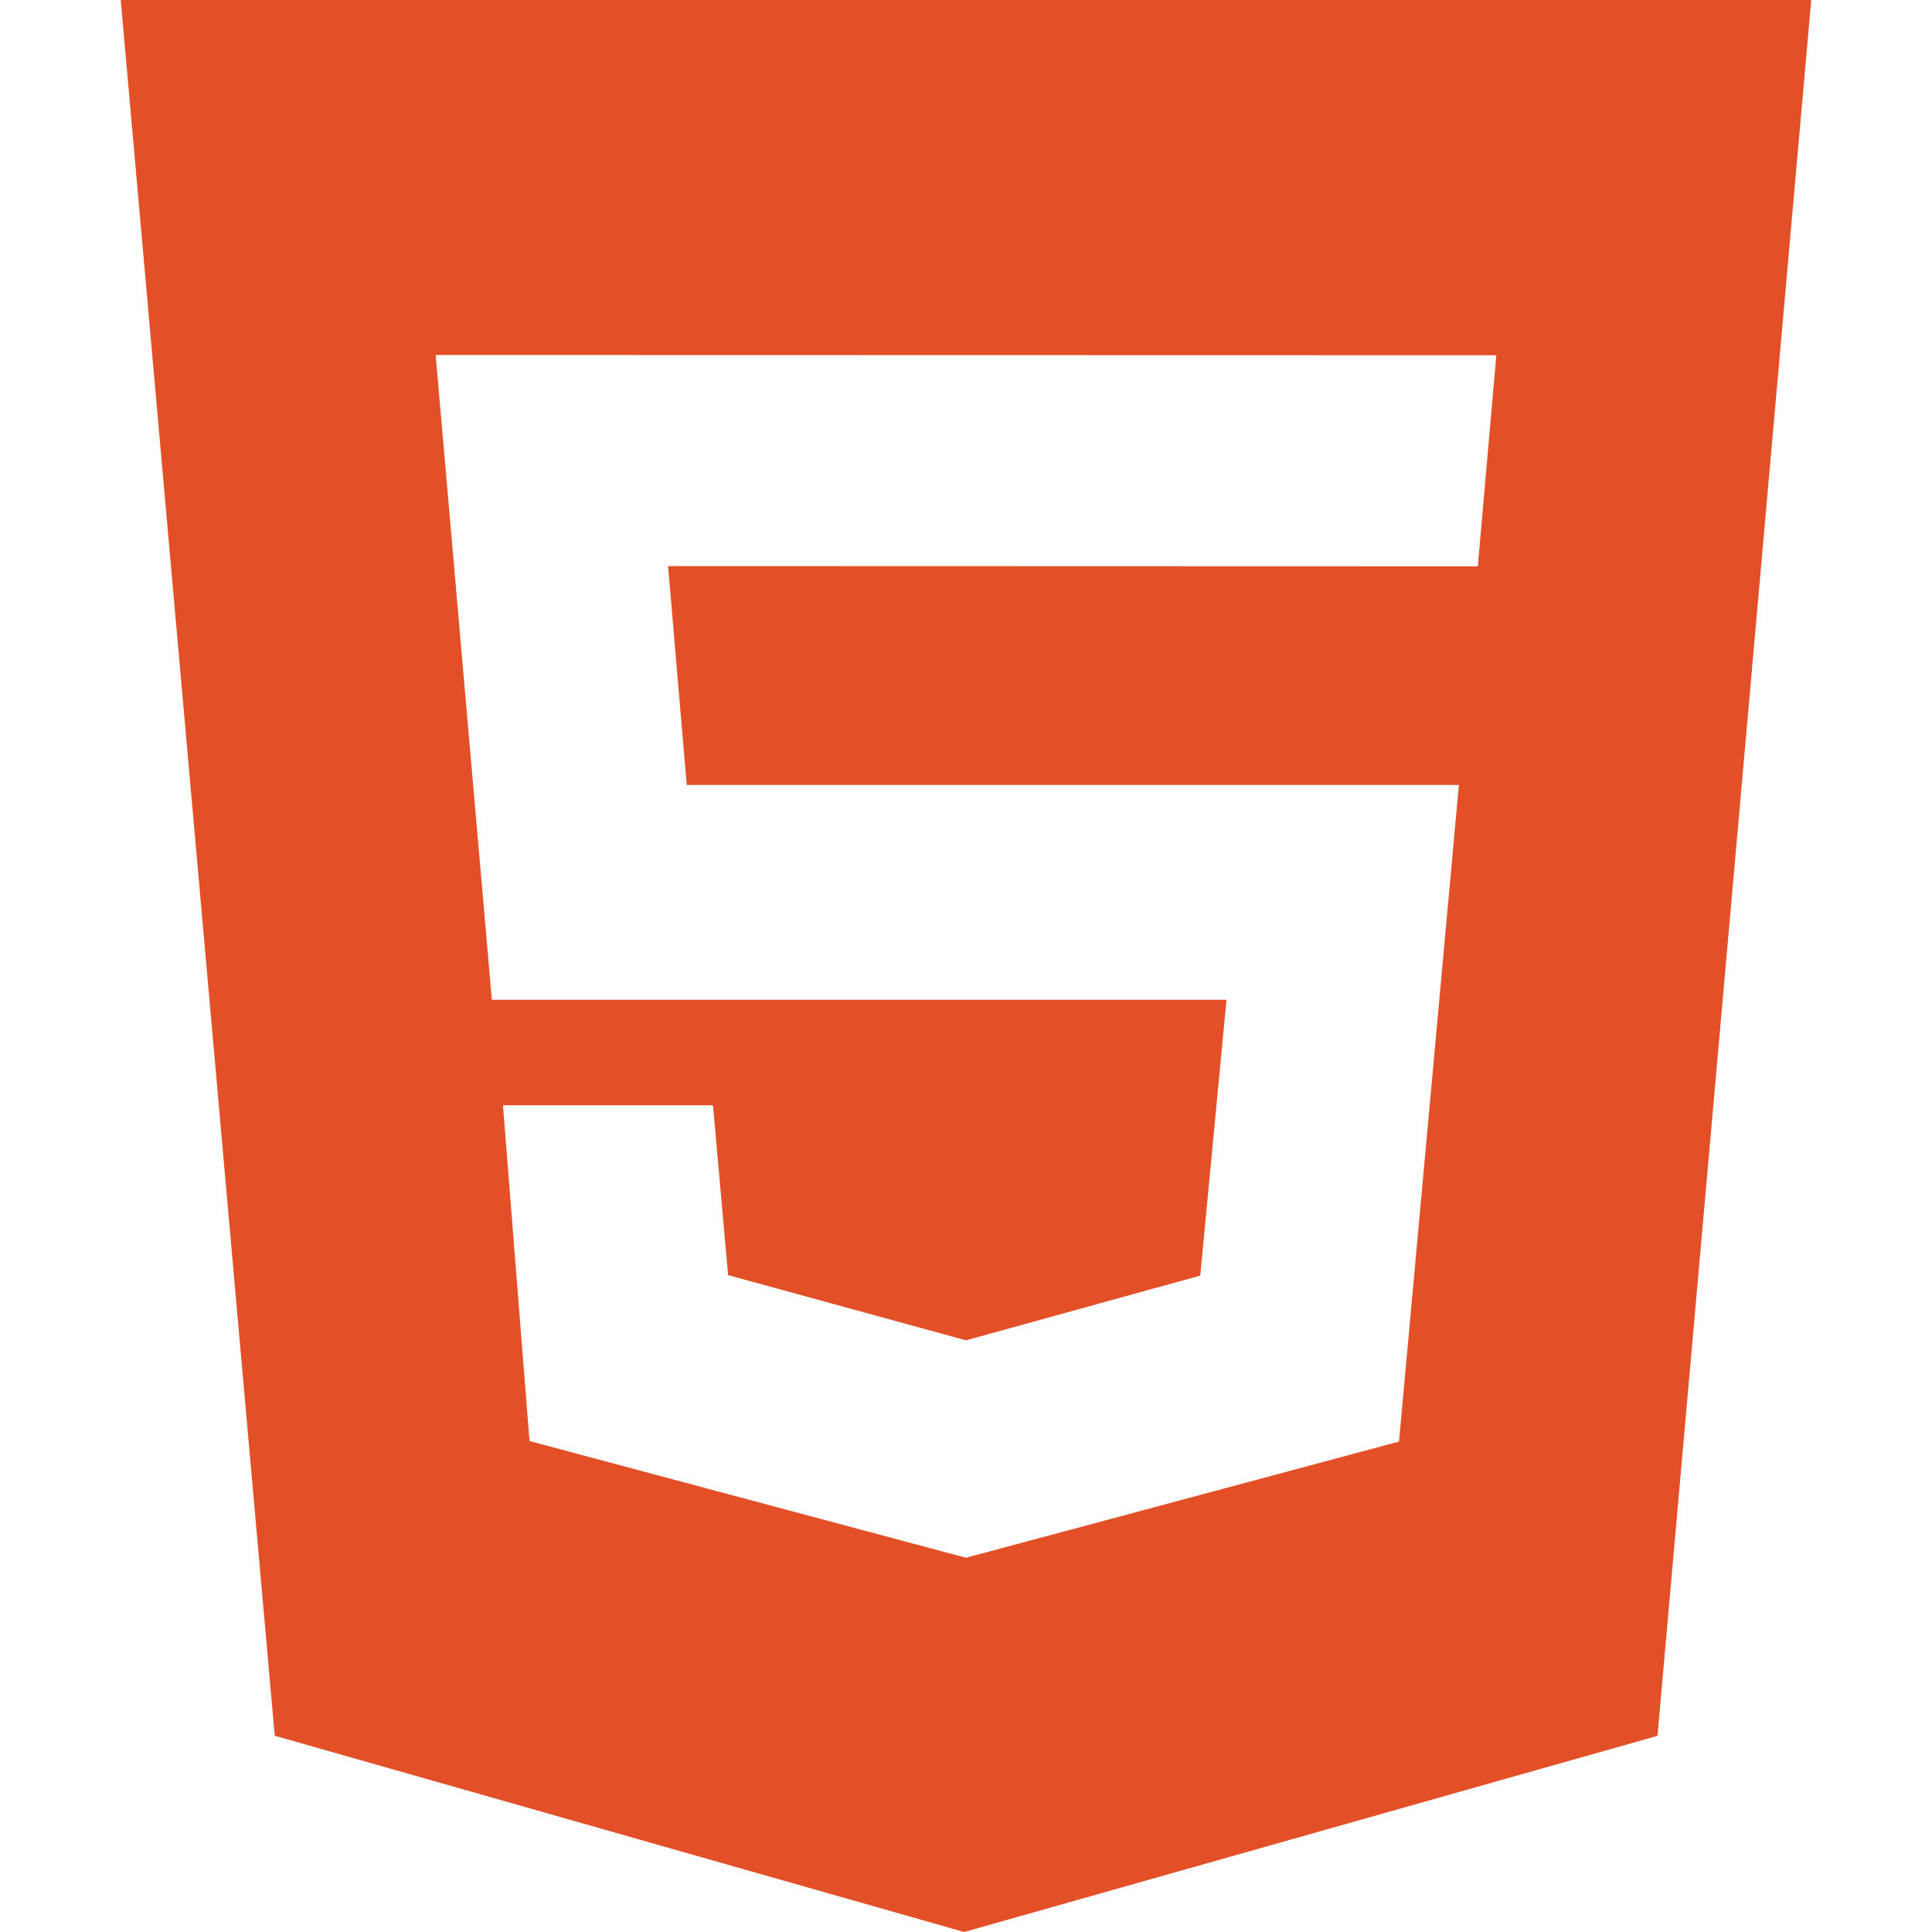
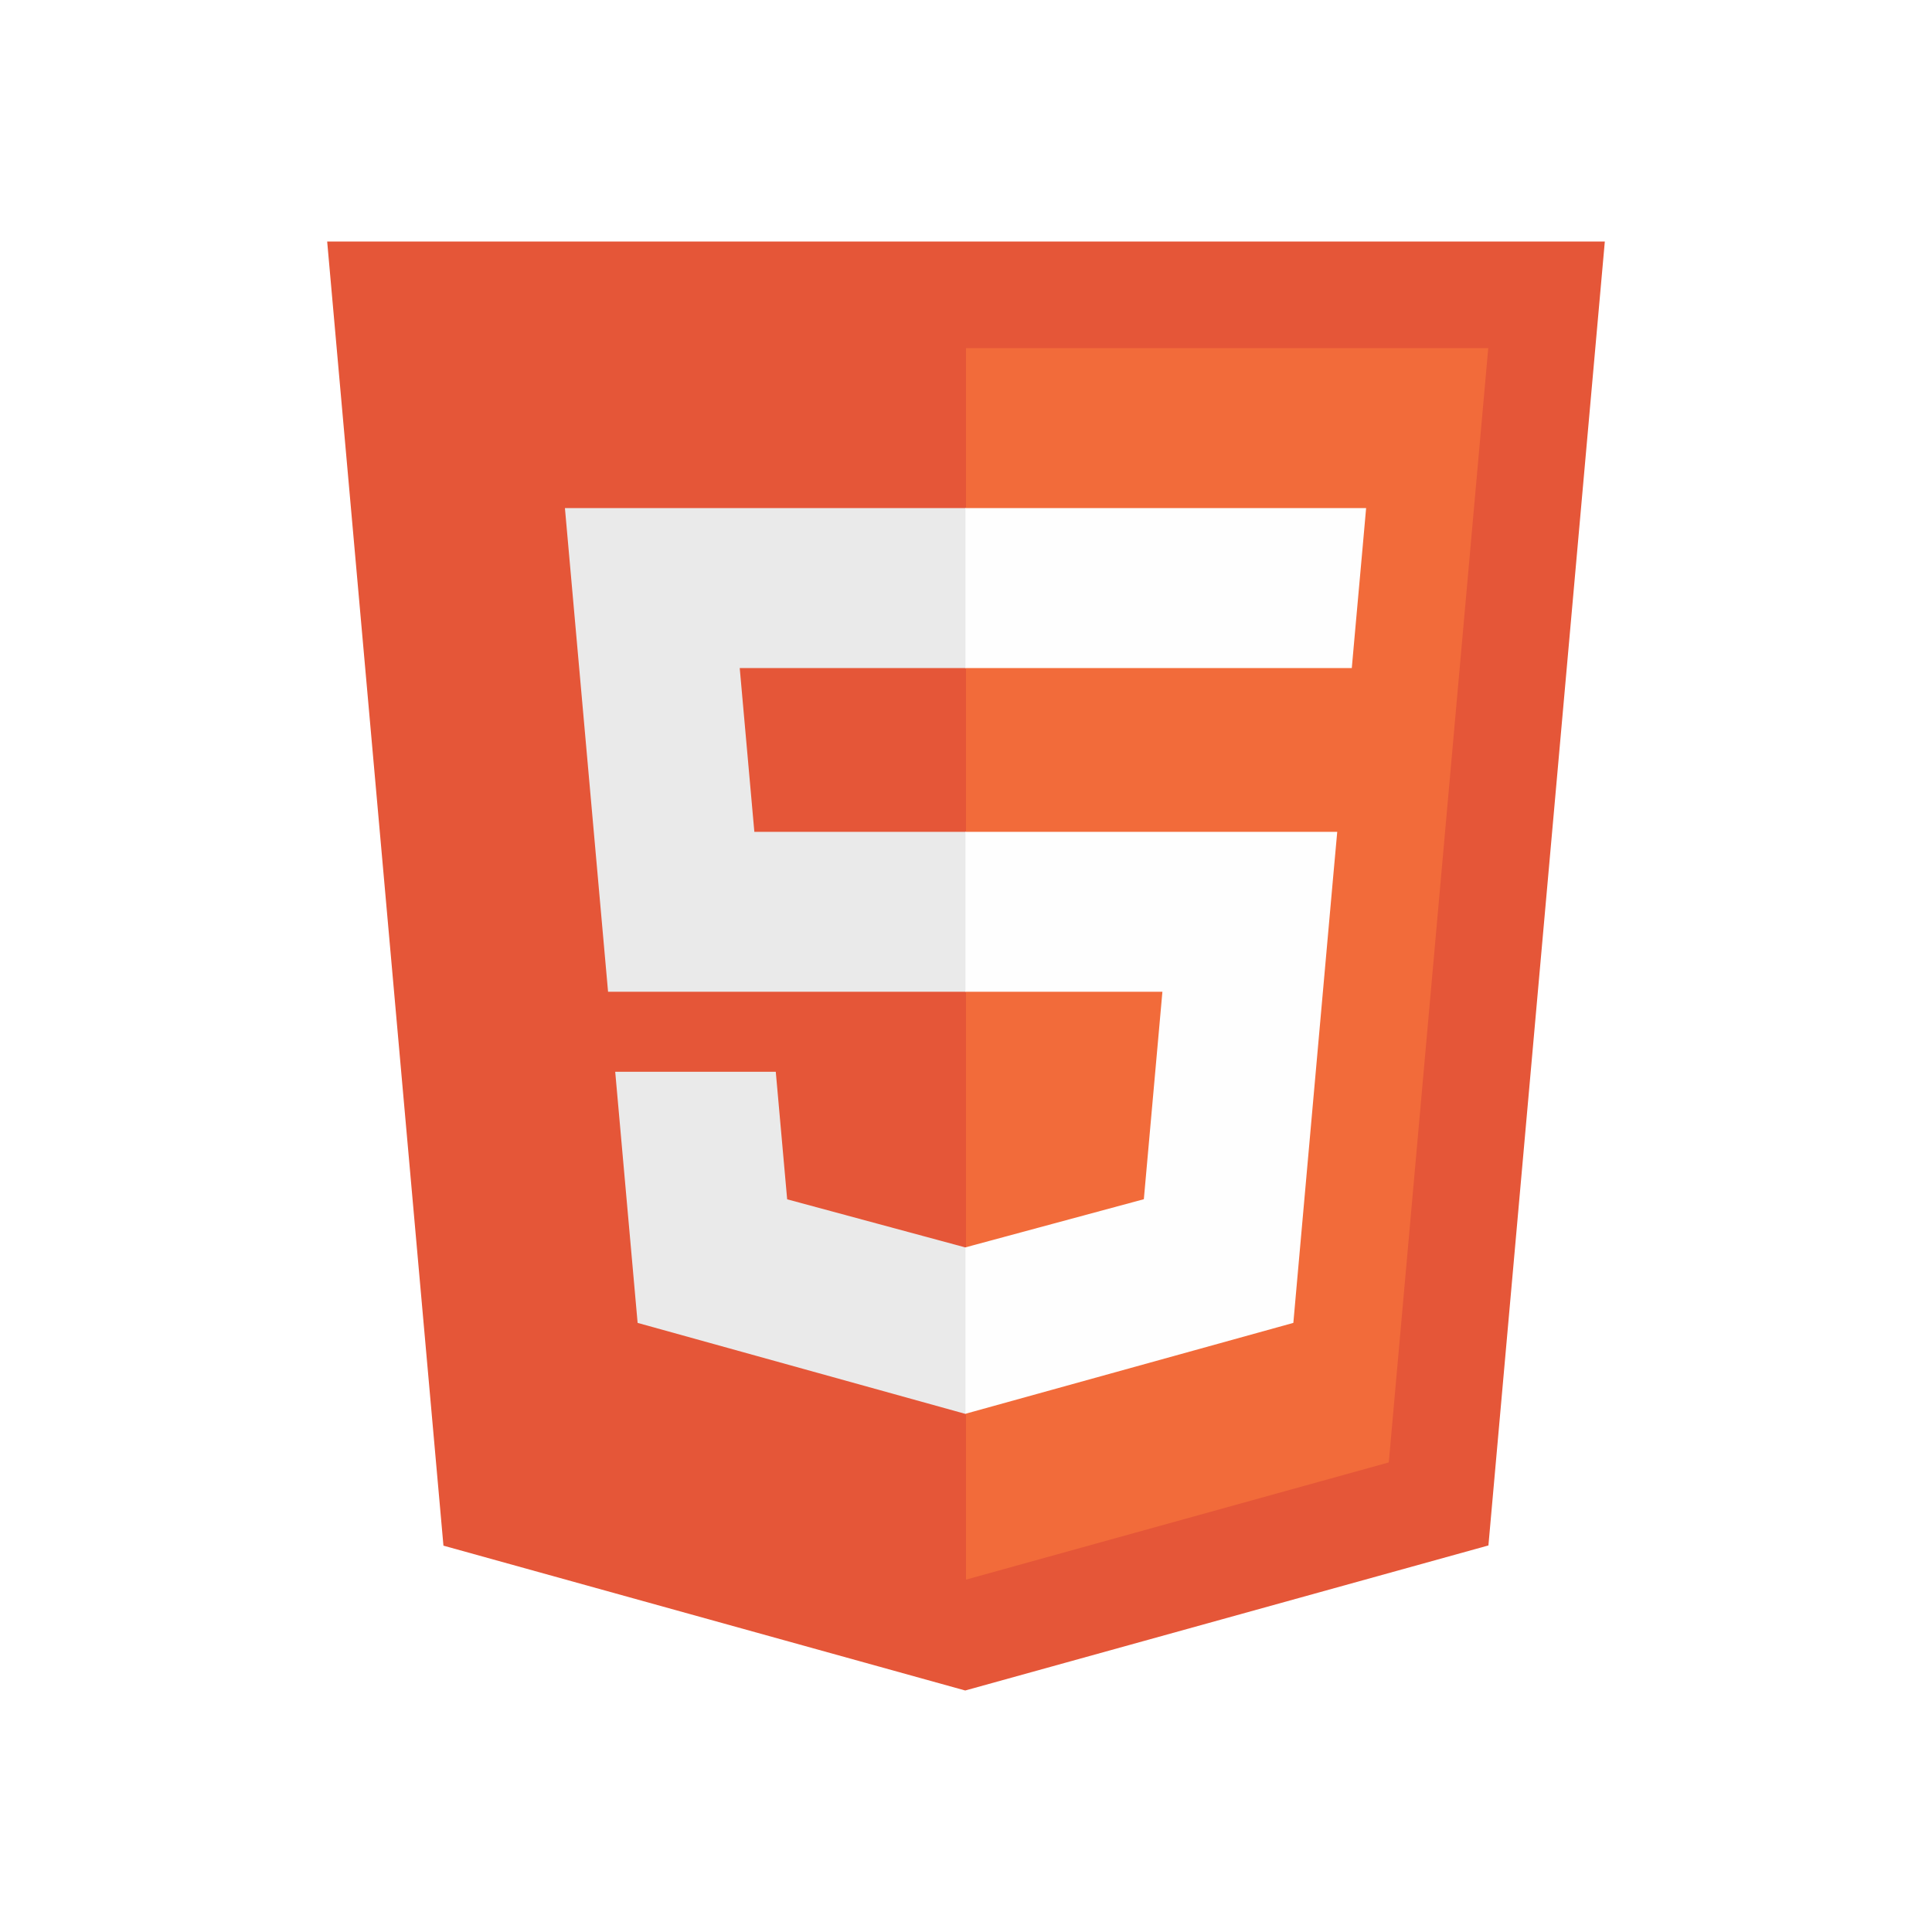
- <svg xmlns="http://www.w3.org/2000/svg" fill="#E34F26" role="img" viewBox="0 0 24 24">
-   <path d="M1.5 0h21l-1.91 21.563L11.977 24l-8.564-2.438L1.5 0zm7.031 9.75l-.232-2.718 10.059.003.23-2.622L5.412 4.41l.698 8.01h9.126l-.326 3.426-2.91.804-2.955-.81-.188-2.11H6.248l.33 4.171L12 19.351l5.379-1.443.744-8.157H8.531z" />
+ <svg xmlns="http://www.w3.org/2000/svg" height="2048px" style="shape-rendering:geometricPrecision; text-rendering:geometricPrecision; image-rendering:optimizeQuality; fill-rule:evenodd; clip-rule:evenodd" viewBox="0 0 2048 2048" width="2048px" xml:space="preserve">
+   <defs>
+     <style type="text/css">
+    
+     .fil4 {fill:none}
+     .fil0 {fill:#E55638}
+     .fil2 {fill:#EAEAEA}
+     .fil1 {fill:#F26B3A}
+     .fil3 {fill:#FEFEFE}
+    
+   </style>
+   </defs>
+   <g id="Layer_x0020_1">
+     <g id="_337848256">
+       <polygon class="fil0" id="_337847992" points="470.072,1638.46 346.817,255.999 1701.18,255.999 1577.79,1638.24 1023.17,1792 " />
+       <polygon class="fil1" id="_337847968" points="1024,1674.47 1472.16,1550.22 1577.61,369.037 1024,369.037 " />
+       <polygon class="fil2" id="_337848328" points="1024,881.773 799.639,881.773 784.142,708.146 1024,708.146 1024,538.593 1023.41,538.593 598.843,538.593 602.9,584.08 644.573,1051.32 1024,1051.32 " />
+       <polygon class="fil2" id="_337847872" points="1024,1322.12 1023.26,1322.31 834.427,1271.32 822.351,1136.1 730.596,1136.1 652.147,1136.1 675.904,1402.32 1023.22,1498.74 1024,1498.52 " />
+       <polygon class="fil3" id="_337847848" points="1023.41,881.773 1023.41,1051.32 1232.2,1051.32 1212.52,1271.22 1023.41,1322.26 1023.41,1498.66 1371,1402.32 1373.55,1373.68 1413.4,927.301 1417.53,881.773 1371.84,881.773 " />
+       <polygon class="fil3" id="_337847752" points="1023.41,538.593 1023.41,643.899 1023.41,707.731 1023.41,708.146 1432.42,708.146 1432.96,708.146 1436.36,670.034 1444.09,584.08 1448.14,538.593 " />
+     </g>
+   </g>
+   <rect class="fil4" height="2048" width="2048" />
</svg>
